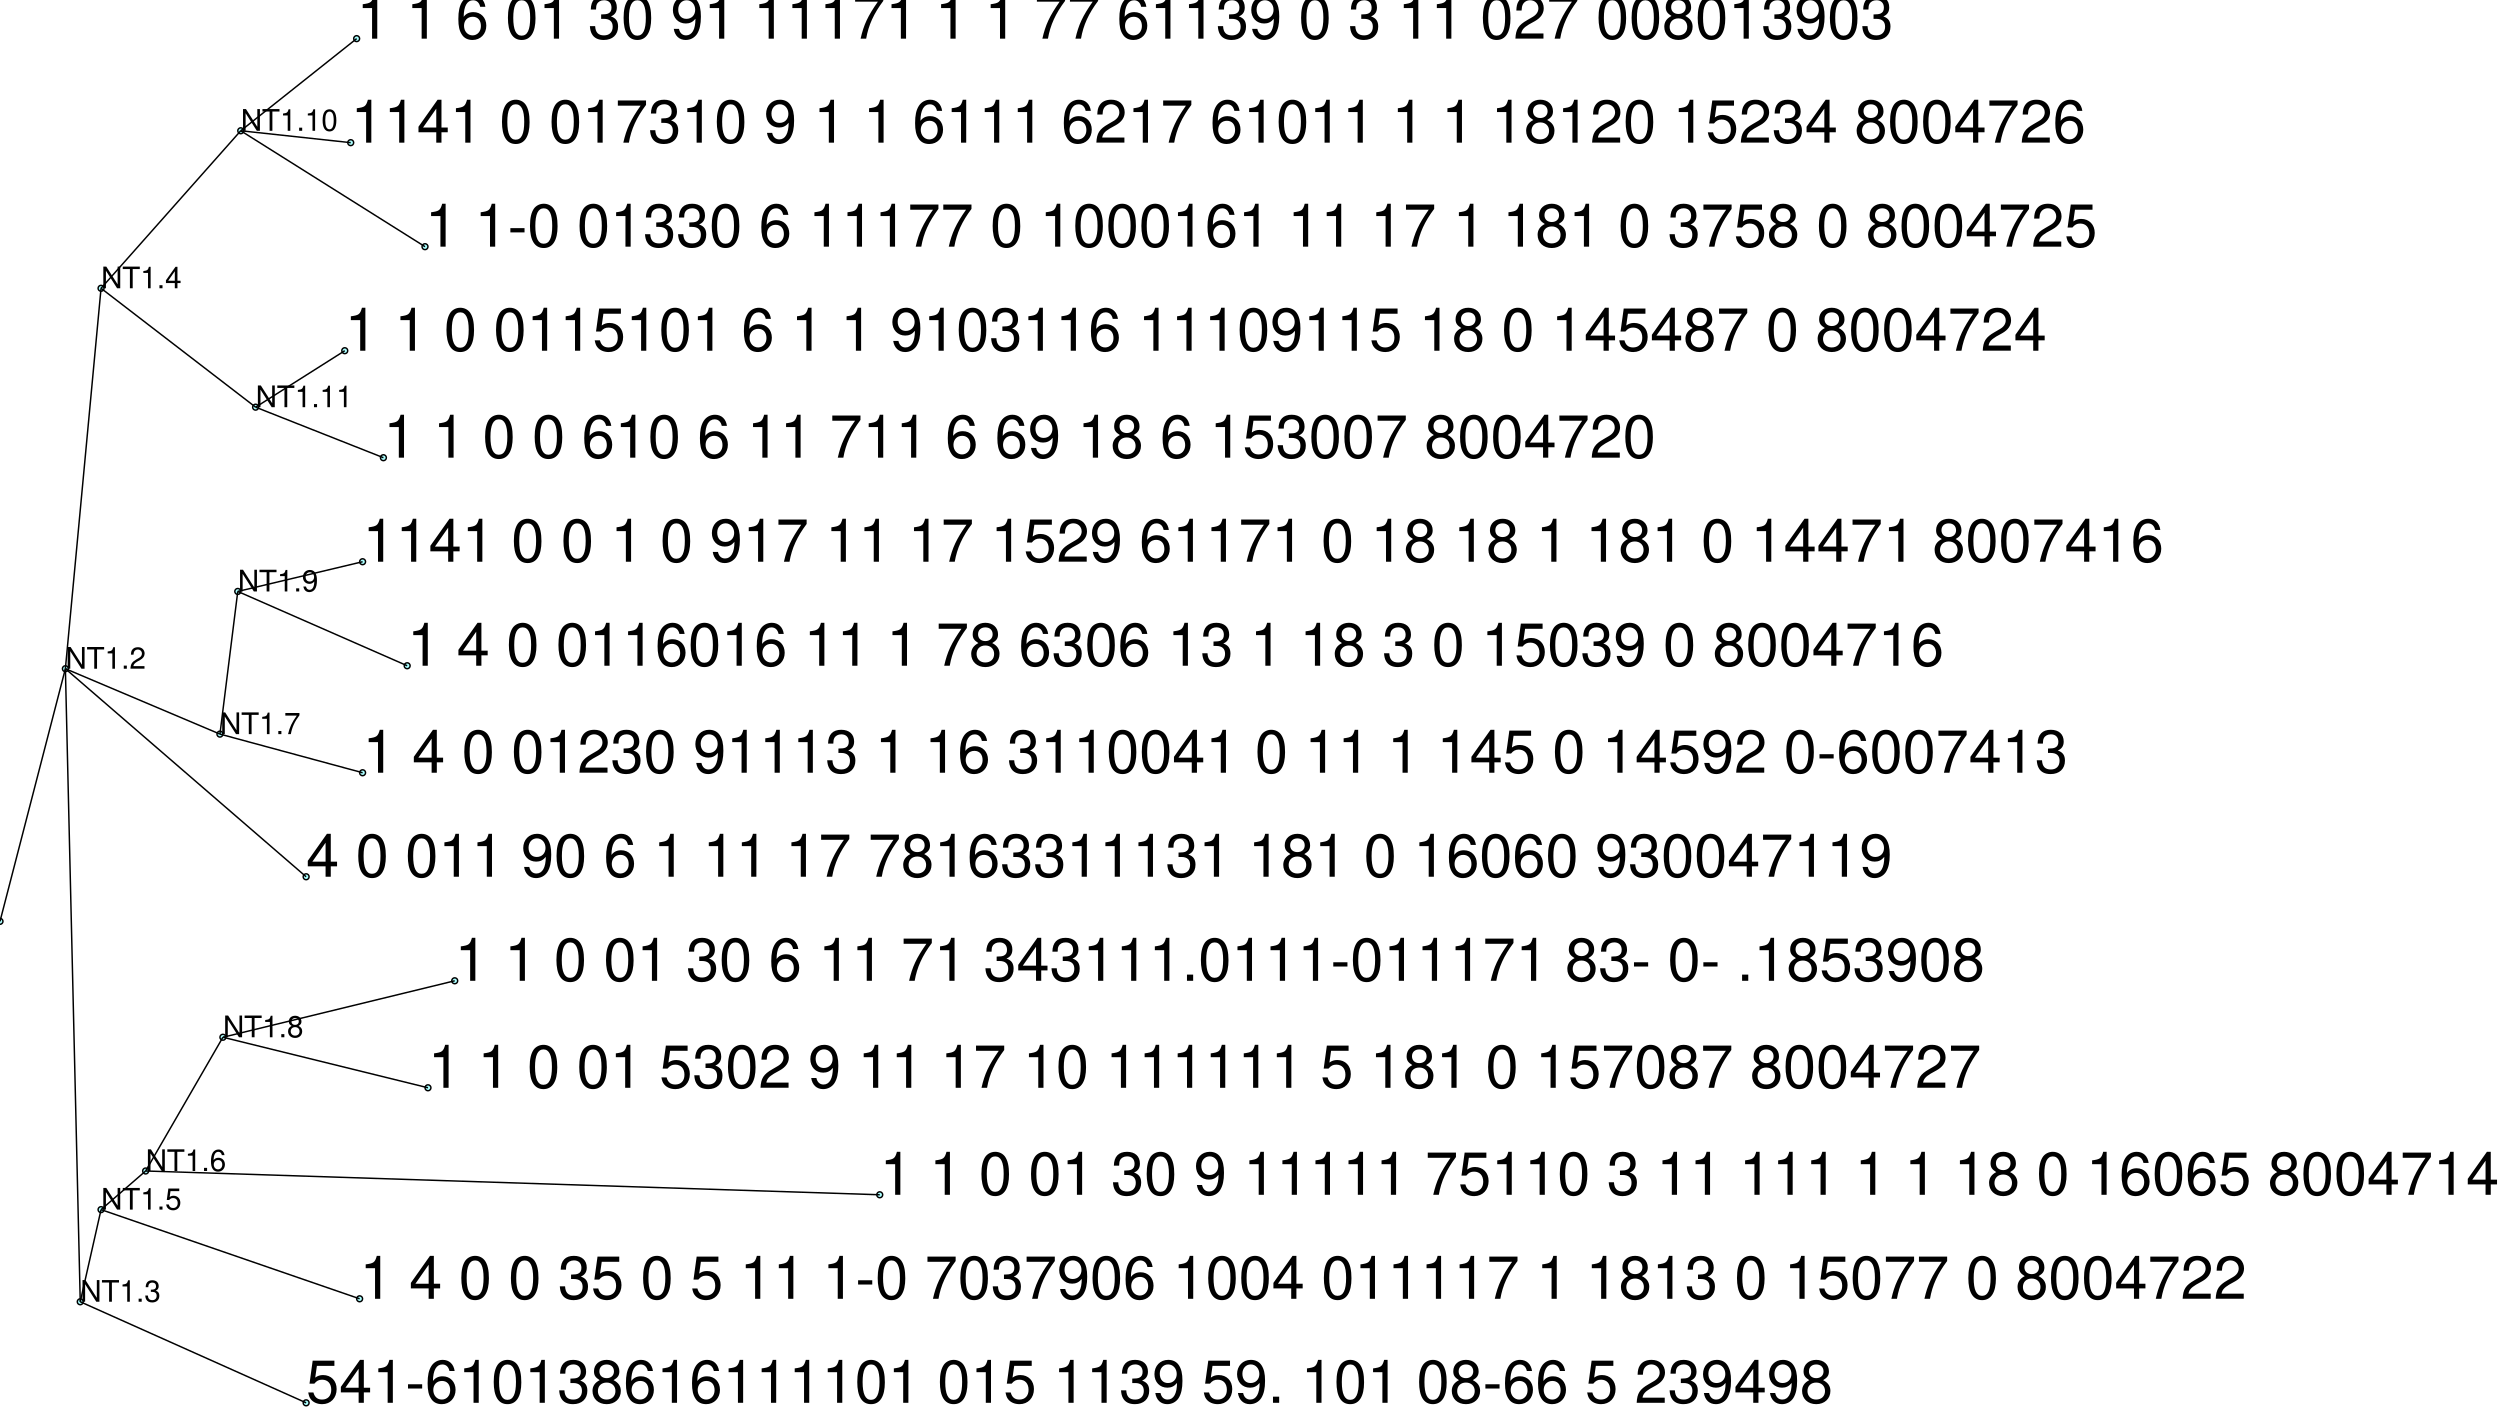
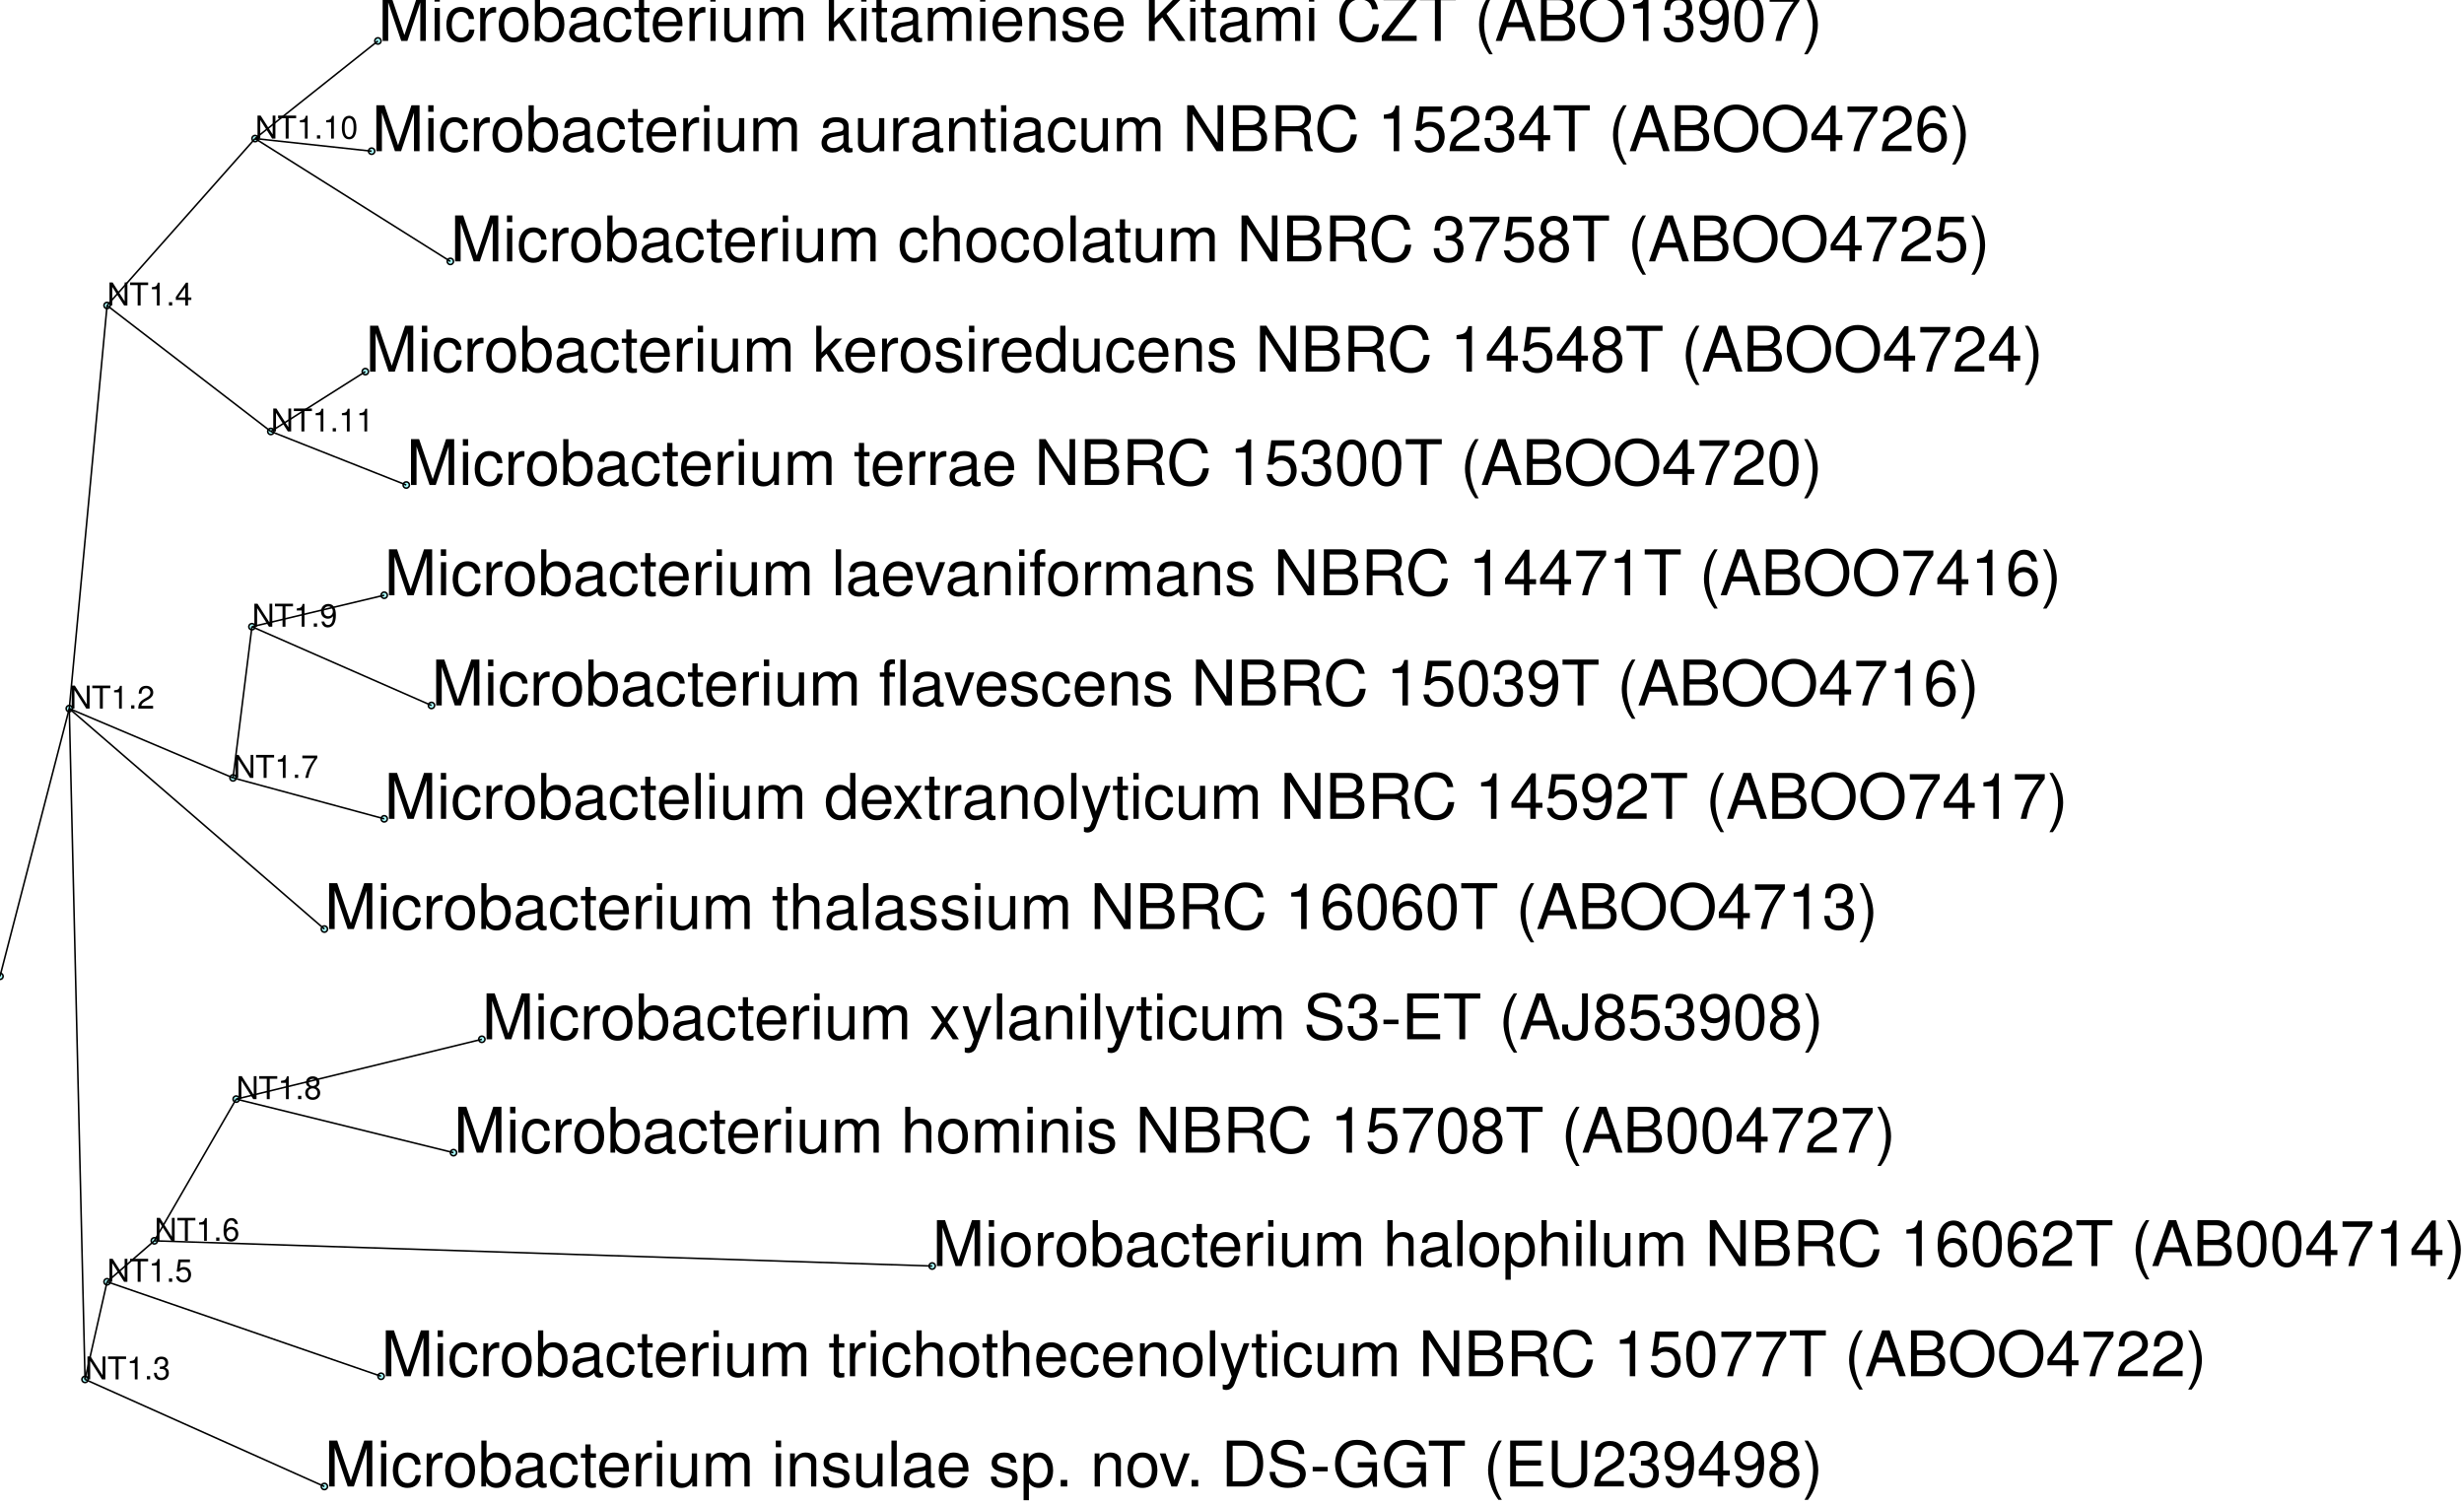
<svg xmlns="http://www.w3.org/2000/svg">
  <g>
    <g>
      <g>
        <circle stroke="black" stroke-width="0.5" fill="#aaffff" cx="0.0" cy="310.0" r="1.0" />
        <text stroke="none" x="0.0" y="310.0" font-size="20.0" font-family="helvetica" />
      </g>
      <g>
        <circle stroke="black" stroke-width="0.5" fill="#aaffff" cx="22.0" cy="225.0" r="1.0" />
        <text stroke="none" x="22.0" y="225.0" font-size="10.0" font-family="helvetica">NT1.2</text>
      </g>
      <g>
        <circle stroke="black" stroke-width="0.5" fill="#aaffff" cx="27.0" cy="438.0" r="1.0" />
        <text stroke="none" x="27.0" y="438.0" font-size="10.0" font-family="helvetica">NT1.3</text>
      </g>
      <g>
        <circle stroke="black" stroke-width="0.5" fill="#aaffff" cx="34.0" cy="97.0" r="1.0" />
        <text stroke="none" x="34.0" y="97.0" font-size="10.0" font-family="helvetica">NT1.4</text>
      </g>
      <g>
        <circle stroke="black" stroke-width="0.5" fill="#aaffff" cx="34.0" cy="407.0" r="1.0" />
        <text stroke="none" x="34.0" y="407.0" font-size="10.0" font-family="helvetica">NT1.5</text>
      </g>
      <g>
        <circle stroke="black" stroke-width="0.5" fill="#aaffff" cx="49.0" cy="394.0" r="1.0" />
        <text stroke="none" x="49.0" y="394.0" font-size="10.0" font-family="helvetica">NT1.6</text>
      </g>
      <g>
        <circle stroke="black" stroke-width="0.5" fill="#aaffff" cx="74.0" cy="247.0" r="1.0" />
        <text stroke="none" x="74.0" y="247.0" font-size="10.0" font-family="helvetica">NT1.7</text>
      </g>
      <g>
        <circle stroke="black" stroke-width="0.5" fill="#aaffff" cx="75.0" cy="349.0" r="1.0" />
        <text stroke="none" x="75.0" y="349.0" font-size="10.0" font-family="helvetica">NT1.8</text>
      </g>
      <g>
        <circle stroke="black" stroke-width="0.5" fill="#aaffff" cx="80.0" cy="199.0" r="1.0" />
        <text stroke="none" x="80.0" y="199.0" font-size="10.0" font-family="helvetica">NT1.9</text>
      </g>
      <g>
        <circle stroke="black" stroke-width="0.5" fill="#aaffff" cx="81.0" cy="44.0" r="1.0" />
        <text stroke="none" x="81.0" y="44.0" font-size="10.0" font-family="helvetica">NT1.10</text>
      </g>
      <g>
        <circle stroke="black" stroke-width="0.5" fill="#aaffff" cx="86.0" cy="137.0" r="1.0" />
        <text stroke="none" x="86.0" y="137.0" font-size="10.0" font-family="helvetica">NT1.11</text>
      </g>
      <g>
        <circle stroke="black" stroke-width="0.5" fill="#aaffff" cx="103.0" cy="295.0" r="1.0" />
-         <text stroke="none" x="103.0" y="295.0" font-size="20.0" font-family="helvetica">4 0 011 90 6 1 11 17 78163311131 181 0 16060 930047119</text>
+         <text stroke="none" x="103.0" y="295.0" font-size="20.0" font-family="helvetica">Microbacterium thalassium NBRC 16060T (ABOO4713)</text>
      </g>
      <g>
        <circle stroke="black" stroke-width="0.5" fill="#aaffff" cx="103.0" cy="472.0" r="1.0" />
-         <text stroke="none" x="103.0" y="472.0" font-size="20.0" font-family="helvetica">541-610138616111101 015 1139 59. 101 08-66 5 239498</text>
+         <text stroke="none" x="103.0" y="472.0" font-size="20.0" font-family="helvetica">Microbacterium insulae sp. nov. DS-GGT (EU239498)</text>
      </g>
      <g>
        <circle stroke="black" stroke-width="0.5" fill="#aaffff" cx="116.0" cy="118.0" r="1.0" />
-         <text stroke="none" x="116.0" y="118.0" font-size="20.0" font-family="helvetica">1 1 0 0115101 6 1 1 9103116 11109115 18 0 145487 0 8004724</text>
+         <text stroke="none" x="116.0" y="118.0" font-size="20.0" font-family="helvetica">Microbacterium kerosireducens NBRC 14548T (ABOO4724)</text>
      </g>
      <g>
        <circle stroke="black" stroke-width="0.5" fill="#aaffff" cx="118.0" cy="48.0" r="1.0" />
-         <text stroke="none" x="118.0" y="48.0" font-size="20.0" font-family="helvetica">1141 0 017310 9 1 1 6111 6217 61011 1 1 18120 15234 8004726</text>
+         <text stroke="none" x="118.0" y="48.0" font-size="20.0" font-family="helvetica">Microbacterium aurantiacum NBRC 15234T (ABOO4726)</text>
      </g>
      <g>
        <circle stroke="black" stroke-width="0.5" fill="#aaffff" cx="120.0" cy="13.0" r="1.0" />
-         <text stroke="none" x="120.0" y="13.0" font-size="20.0" font-family="helvetica">1 1 6 01 30 91 11171 1 1 77 61139 0 3 11 027 008013903</text>
+         <text stroke="none" x="120.0" y="13.0" font-size="20.0" font-family="helvetica">Microbacterium kitamiense Kitami CZT (ABO13907)</text>
      </g>
      <g>
        <circle stroke="black" stroke-width="0.5" fill="#aaffff" cx="121.0" cy="437.0" r="1.0" />
-         <text stroke="none" x="121.0" y="437.0" font-size="20.0" font-family="helvetica">1 4 0 0 35 0 5 11 1-0 7037906 1004 011117 1 1813 0 15077 0 8004722</text>
+         <text stroke="none" x="121.0" y="437.0" font-size="20.0" font-family="helvetica">Microbacterium trichothecenolyticum NBRC 15077T (ABOO4722)</text>
      </g>
      <g>
        <circle stroke="black" stroke-width="0.5" fill="#aaffff" cx="122.0" cy="260.0" r="1.0" />
-         <text stroke="none" x="122.0" y="260.0" font-size="20.0" font-family="helvetica">1 4 0 01230 91113 1 16 3110041 0 11 1 145 0 14592 0-6007413</text>
+         <text stroke="none" x="122.0" y="260.0" font-size="20.0" font-family="helvetica">Microbactelium dextranolyticum NBRC 14592T (ABOO7417)</text>
      </g>
      <g>
        <circle stroke="black" stroke-width="0.5" fill="#aaffff" cx="122.0" cy="189.0" r="1.0" />
-         <text stroke="none" x="122.0" y="189.0" font-size="20.0" font-family="helvetica">1141 0 0 1 0 917 11 17 1529 61171 0 18 18 1 181 0 14471 8007416</text>
+         <text stroke="none" x="122.0" y="189.0" font-size="20.0" font-family="helvetica">Microbacterium laevaniformans NBRC 14471T (ABOO7416)</text>
      </g>
      <g>
        <circle stroke="black" stroke-width="0.5" fill="#aaffff" cx="129.0" cy="154.0" r="1.0" />
-         <text stroke="none" x="129.0" y="154.0" font-size="20.0" font-family="helvetica">1 1 0 0 610 6 11 711 6 69 18 6 153007 8004720</text>
+         <text stroke="none" x="129.0" y="154.0" font-size="20.0" font-family="helvetica">Microbacterium terrae NBRC 15300T (ABOO4720)</text>
      </g>
      <g>
        <circle stroke="black" stroke-width="0.5" fill="#aaffff" cx="137.0" cy="224.0" r="1.0" />
-         <text stroke="none" x="137.0" y="224.0" font-size="20.0" font-family="helvetica">1 4 0 0116016 11 1 78 6306 13 1 18 3 0 15039 0 8004716</text>
+         <text stroke="none" x="137.0" y="224.0" font-size="20.0" font-family="helvetica">Microbacterium flavescens NBRC 15039T (ABOO4716)</text>
      </g>
      <g>
        <circle stroke="black" stroke-width="0.5" fill="#aaffff" cx="143.0" cy="83.0" r="1.0" />
-         <text stroke="none" x="143.0" y="83.0" font-size="20.0" font-family="helvetica">1 1-0 01330 6 11177 0 1000161 11 17 1 181 0 3758 0 8004725</text>
+         <text stroke="none" x="143.0" y="83.0" font-size="20.0" font-family="helvetica">Microbacterium chocolatum NBRC 3758T (ABOO4725)</text>
      </g>
      <g>
        <circle stroke="black" stroke-width="0.5" fill="#aaffff" cx="144.0" cy="366.0" r="1.0" />
-         <text stroke="none" x="144.0" y="366.0" font-size="20.0" font-family="helvetica">1 1 0 01 5302 9 11 17 10 111111 5 181 0 157087 8004727</text>
+         <text stroke="none" x="144.0" y="366.0" font-size="20.0" font-family="helvetica">Microbacterium hominis NBRC 15708T (AB004727)</text>
      </g>
      <g>
        <circle stroke="black" stroke-width="0.5" fill="#aaffff" cx="153.0" cy="330.0" r="1.0" />
-         <text stroke="none" x="153.0" y="330.0" font-size="20.0" font-family="helvetica">1 1 0 01 30 6 11 71 343111.0111-011171 83- 0- .1853908</text>
+         <text stroke="none" x="153.0" y="330.0" font-size="20.0" font-family="helvetica">Microbacterium xylanilyticum S3-ET (AJ853908)</text>
      </g>
      <g>
        <circle stroke="black" stroke-width="0.5" fill="#aaffff" cx="296.0" cy="402.0" r="1.0" />
-         <text stroke="none" x="296.0" y="402.0" font-size="20.0" font-family="helvetica">1 1 0 01 30 9 11111 75110 3 11 111 1 1 18 0 16065 8004714</text>
+         <text stroke="none" x="296.0" y="402.0" font-size="20.0" font-family="helvetica">Miorobacterium halophilum NBRC 16062T (AB004714)</text>
      </g>
      <line stroke="black" x1="120.0" y1="13.0" x2="81.0" y2="44.0" stroke-width="0.5" />
      <line stroke="black" x1="118.0" y1="48.0" x2="81.0" y2="44.0" stroke-width="0.5" />
      <line stroke="black" x1="143.0" y1="83.0" x2="81.0" y2="44.0" stroke-width="0.5" />
      <line stroke="black" x1="116.0" y1="118.0" x2="86.0" y2="137.0" stroke-width="0.5" />
      <line stroke="black" x1="129.0" y1="154.0" x2="86.0" y2="137.0" stroke-width="0.5" />
      <line stroke="black" x1="0.0" y1="310.0" x2="22.0" y2="225.0" stroke-width="0.5" />
      <line stroke="black" x1="103.0" y1="295.0" x2="22.0" y2="225.0" stroke-width="0.5" />
      <line stroke="black" x1="122.0" y1="260.0" x2="74.0" y2="247.0" stroke-width="0.5" />
      <line stroke="black" x1="122.0" y1="189.0" x2="80.0" y2="199.0" stroke-width="0.5" />
      <line stroke="black" x1="137.0" y1="224.0" x2="80.0" y2="199.0" stroke-width="0.5" />
      <line stroke="black" x1="144.0" y1="366.0" x2="75.0" y2="349.0" stroke-width="0.5" />
      <line stroke="black" x1="153.0" y1="330.0" x2="75.0" y2="349.0" stroke-width="0.5" />
      <line stroke="black" x1="296.0" y1="402.0" x2="49.0" y2="394.0" stroke-width="0.5" />
      <line stroke="black" x1="81.0" y1="44.0" x2="34.0" y2="97.0" stroke-width="0.5" />
      <line stroke="black" x1="34.0" y1="97.0" x2="22.0" y2="225.0" stroke-width="0.5" />
      <line stroke="black" x1="34.0" y1="97.0" x2="86.0" y2="137.0" stroke-width="0.5" />
      <line stroke="black" x1="22.0" y1="225.0" x2="74.0" y2="247.0" stroke-width="0.5" />
      <line stroke="black" x1="22.0" y1="225.0" x2="27.0" y2="438.0" stroke-width="0.5" />
      <line stroke="black" x1="74.0" y1="247.0" x2="80.0" y2="199.0" stroke-width="0.5" />
      <line stroke="black" x1="27.0" y1="438.0" x2="34.0" y2="407.0" stroke-width="0.5" />
      <line stroke="black" x1="34.0" y1="407.0" x2="49.0" y2="394.0" stroke-width="0.5" />
      <line stroke="black" x1="49.0" y1="394.0" x2="75.0" y2="349.0" stroke-width="0.5" />
      <line stroke="black" x1="103.0" y1="472.0" x2="27.0" y2="438.0" stroke-width="0.5" />
      <line stroke="black" x1="121.0" y1="437.0" x2="34.0" y2="407.0" stroke-width="0.5" />
    </g>
  </g>
</svg>
